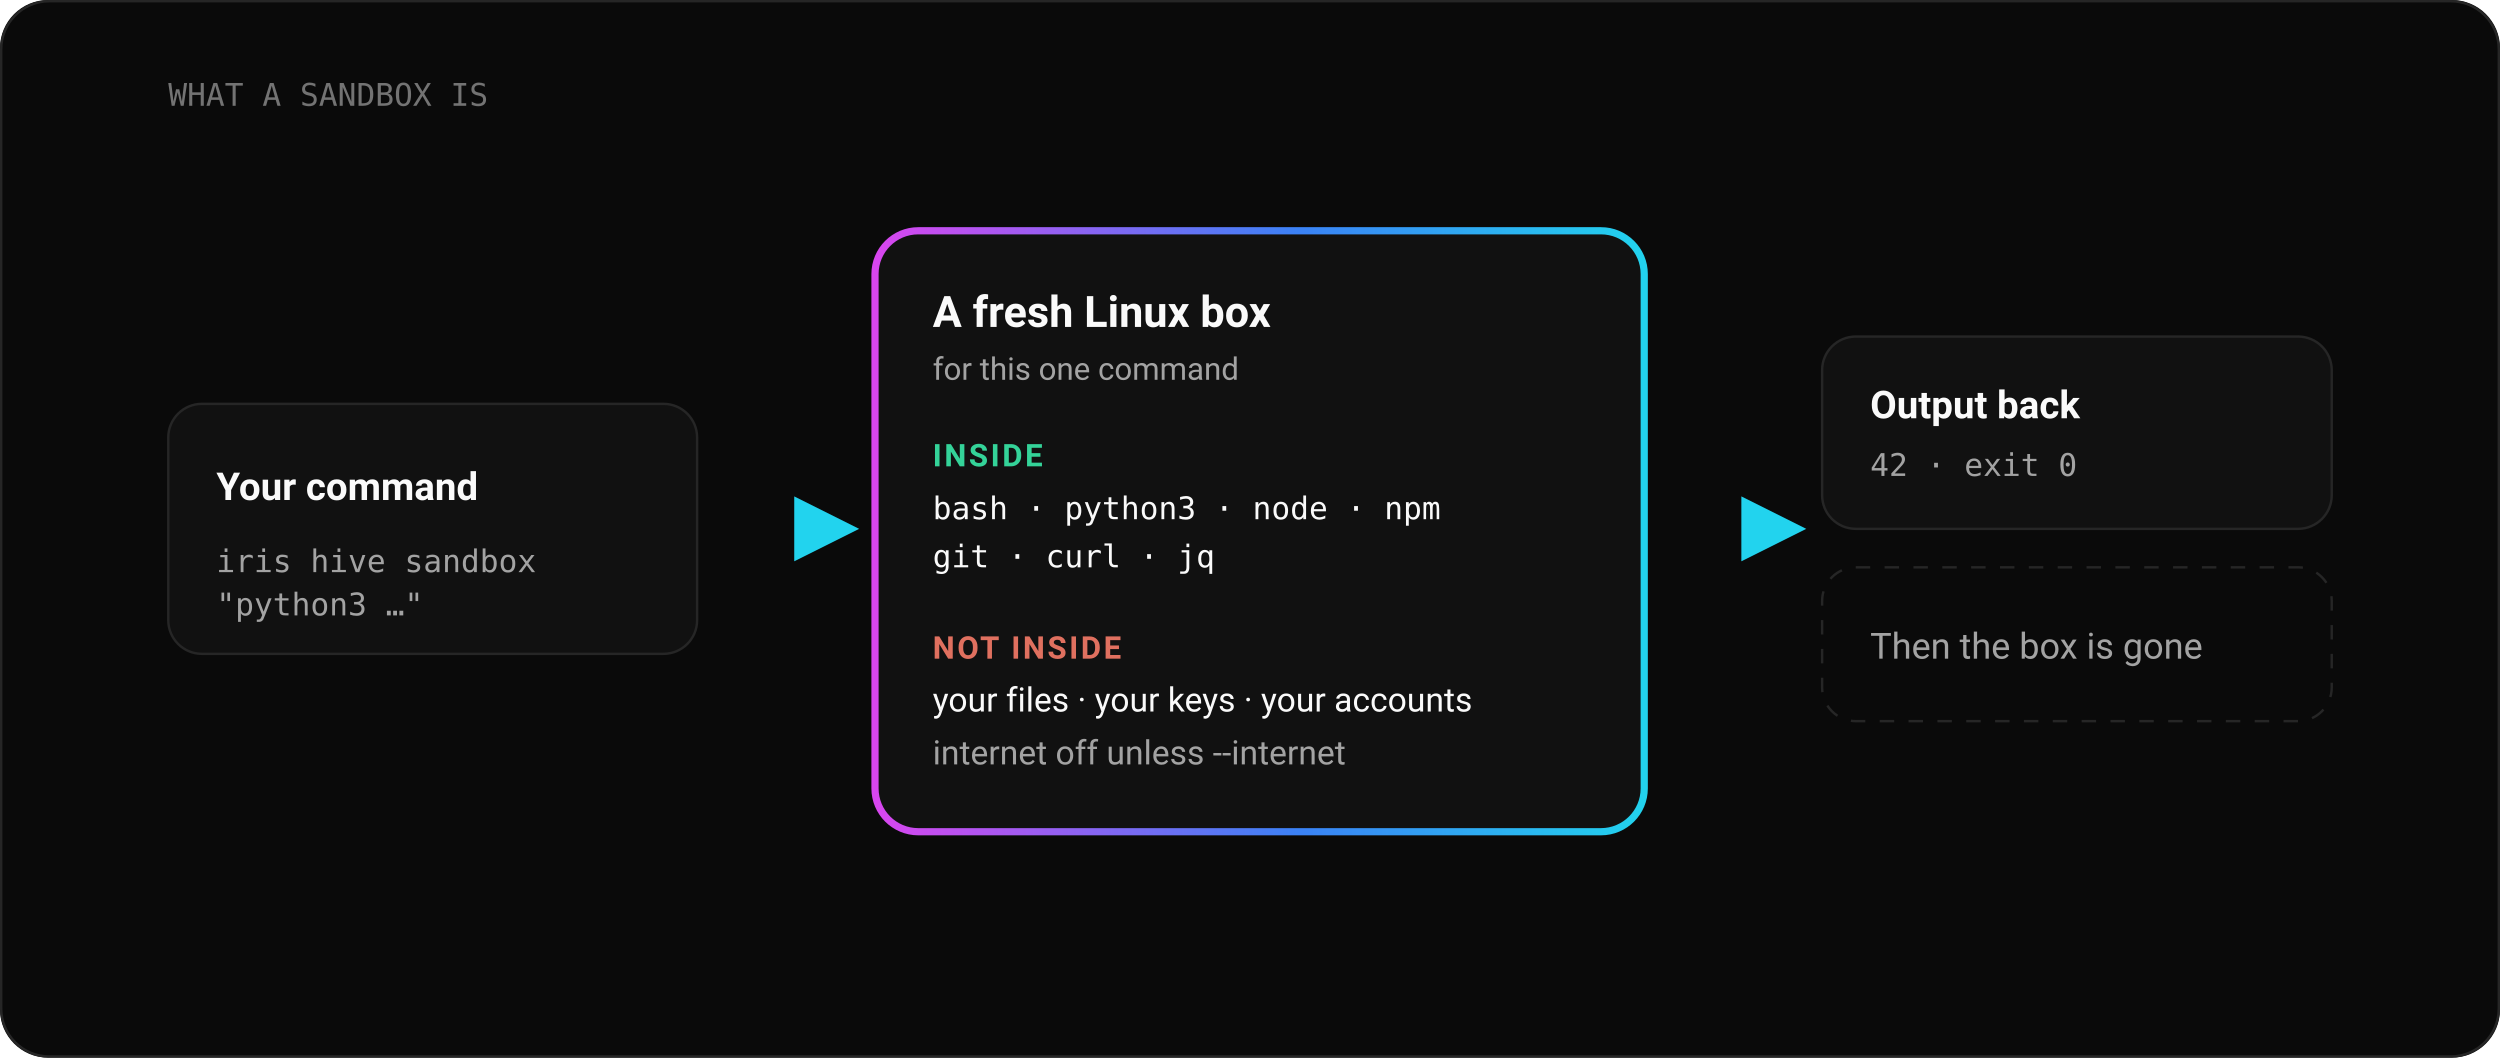
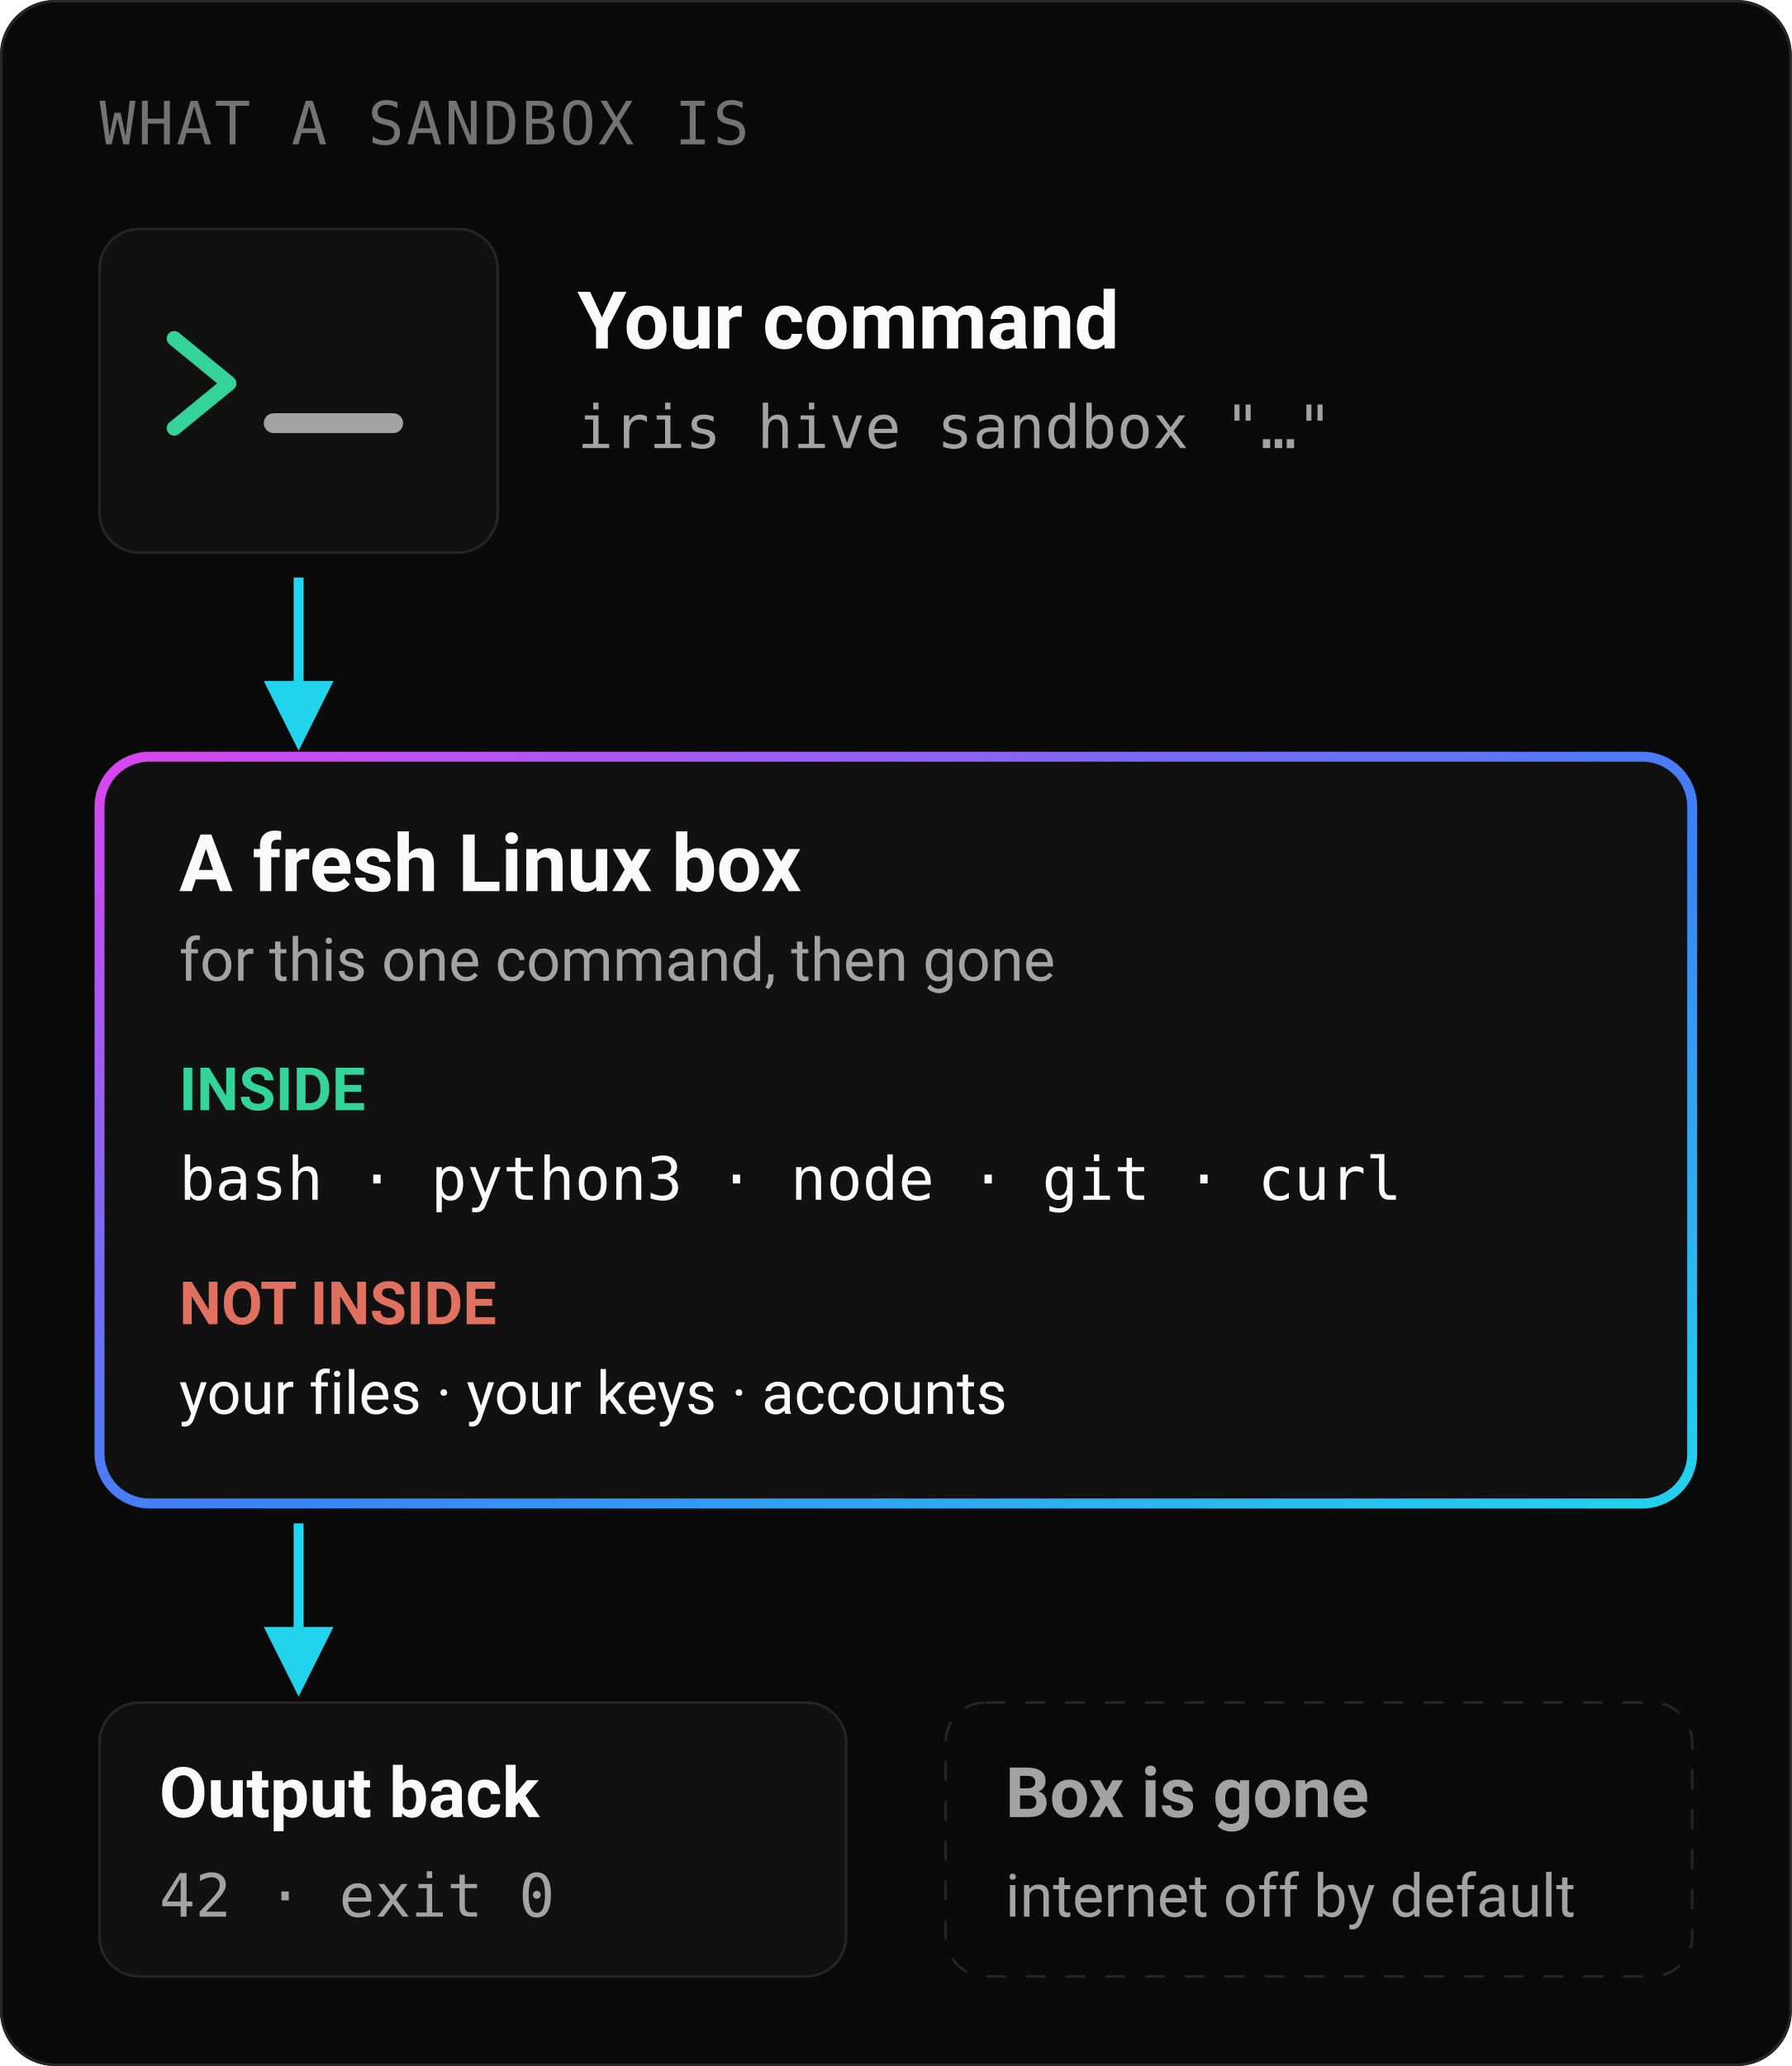
- <svg xmlns="http://www.w3.org/2000/svg" viewBox="0 0 1040 440" width="1040" height="440" role="img" aria-labelledby="t d" font-family="'Instrument Sans', -apple-system, 'Segoe UI', Roboto, Helvetica, Arial, sans-serif">
+ <svg xmlns="http://www.w3.org/2000/svg" viewBox="0 0 720 830" width="720" height="830" role="img" aria-labelledby="t d" font-family="'Instrument Sans', -apple-system, 'Segoe UI', Roboto, Helvetica, Arial, sans-serif">
  <defs>
-     <linearGradient id="g" x1="0" x2="1" y1="0" y2="0">
+     <linearGradient id="g" x1="0" x2="1" y1="0" y2="1">
      <stop offset="0" stop-color="#d946ef" />
      <stop offset=".55" stop-color="#3b82f6" />
      <stop offset="1" stop-color="#22d3ee" />
    </linearGradient>
-     <marker id="ahg" viewBox="0 0 10 10" refX="8" refY="5" markerWidth="9" markerHeight="9" orient="auto-start-reverse">
+     <linearGradient id="gh" x1="0" x2="1" y1="0" y2="0">
+       <stop offset="0" stop-color="#d946ef" />
+       <stop offset=".55" stop-color="#3b82f6" />
+       <stop offset="1" stop-color="#22d3ee" />
+     </linearGradient>
+     <marker id="ah" viewBox="0 0 10 10" refX="8" refY="5" markerWidth="7" markerHeight="7" orient="auto-start-reverse">
+       <path d="M0 0 L10 5 L0 10 Z" fill="#a3a3a3" />
+     </marker>
+     <marker id="ahg" viewBox="0 0 10 10" refX="8" refY="5" markerWidth="7" markerHeight="7" orient="auto-start-reverse">
      <path d="M0 0 L10 5 L0 10 Z" fill="#22d3ee" />
    </marker>
  </defs>
-   <rect width="1040" height="440" rx="20" fill="#0a0a0a" />
-   <rect x=".5" y=".5" width="1039" height="439" rx="20" fill="none" stroke="#262626" />
-   <text x="70" y="44" fill="#737373" font-size="13" font-family="'JetBrains Mono', ui-monospace, Menlo, monospace">WHAT A SANDBOX IS</text>
-   <g transform="translate(70 168)">
-     <rect width="220" height="104" rx="14" fill="#111" stroke="#262626" />
-     <text x="20" y="40" fill="#fafafa" font-size="16" font-weight="700">Your command</text>
-     <text x="20" y="70" fill="#a3a3a3" font-size="13" font-family="'JetBrains Mono', ui-monospace, Menlo, monospace">iris hive sandbox</text>
-     <text x="20" y="88" fill="#a3a3a3" font-size="13" font-family="'JetBrains Mono', ui-monospace, Menlo, monospace">"python3 …"</text>
+   <rect width="720" height="830" rx="22" fill="#0a0a0a" />
+   <rect x=".5" y=".5" width="719" height="829" rx="22" fill="none" stroke="#262626" />
+   <text x="40" y="58" fill="#737373" font-size="24" font-family="'JetBrains Mono', ui-monospace, Menlo, monospace" letter-spacing=".04em">WHAT A SANDBOX IS</text>
+   <g transform="translate(40 92)">
+     <rect width="160" height="130" rx="16" fill="#111" stroke="#262626" />
+     <path d="M30 44 l22 18 l-22 18" fill="none" stroke="#34d399" stroke-width="6" stroke-linecap="round" stroke-linejoin="round" />
+     <rect x="66" y="74" width="56" height="8" rx="4" fill="#a3a3a3" />
  </g>
-   <path d="M298 220 H352" stroke="url(#g)" stroke-width="3" marker-end="url(#ahg)" />
-   <g transform="translate(364 96)">
-     <rect width="320" height="250" rx="18" fill="#111" stroke="url(#g)" stroke-width="3" />
-     <text x="24" y="40" fill="#fafafa" font-size="18" font-weight="700">A fresh Linux box</text>
-     <text x="24" y="62" fill="#a3a3a3" font-size="13">for this one command</text>
-     <text x="24" y="98" fill="#34d399" font-size="13" font-weight="700" letter-spacing=".08em">INSIDE</text>
-     <text x="24" y="120" fill="#fafafa" font-size="13" font-family="'JetBrains Mono', ui-monospace, Menlo, monospace">bash · python3 · node · npm</text>
-     <text x="24" y="140" fill="#fafafa" font-size="13" font-family="'JetBrains Mono', ui-monospace, Menlo, monospace">git · curl · jq</text>
-     <text x="24" y="178" fill="#e0705f" font-size="13" font-weight="700" letter-spacing=".08em">NOT INSIDE</text>
-     <text x="24" y="200" fill="#fafafa" font-size="14">your files · your keys · your accounts</text>
-     <text x="24" y="222" fill="#a3a3a3" font-size="14">internet off unless --internet</text>
-   </g>
-   <path d="M692 220 H746" stroke="url(#g)" stroke-width="3" marker-end="url(#ahg)" />
-   <g transform="translate(758 140)">
-     <rect width="212" height="80" rx="14" fill="#111" stroke="#262626" />
-     <text x="20" y="34" fill="#fafafa" font-size="16" font-weight="700">Output back</text>
-     <text x="20" y="58" fill="#a3a3a3" font-size="13" font-family="'JetBrains Mono', ui-monospace, Menlo, monospace">42 · exit 0</text>
-   </g>
-   <g transform="translate(758 236)">
-     <rect width="212" height="64" rx="14" fill="none" stroke="#262626" stroke-dasharray="6 6" />
-     <text x="20" y="38" fill="#a3a3a3" font-size="15">Then the box is gone</text>
-   </g>
+   <text x="232" y="140" fill="#fafafa" font-size="32" font-weight="700" text-anchor="start">Your command</text>
+   <text x="232" y="180" fill="#a3a3a3" font-size="24" font-weight="400" font-family="'JetBrains Mono', ui-monospace, Menlo, monospace" text-anchor="start">iris hive sandbox "…"</text>
+   <path d="M120 232 L120 296" stroke="#22d3ee" stroke-width="4" marker-end="url(#ahg)" />
+   <rect x="40" y="304" width="640" height="300" rx="20" fill="#111" stroke="url(#g)" stroke-width="4" />
+   <text x="72" y="358" fill="#fafafa" font-size="32" font-weight="700" text-anchor="start">A fresh Linux box</text>
+   <text x="72" y="394" fill="#a3a3a3" font-size="24" font-weight="400" text-anchor="start">for this one command, then gone</text>
+   <text x="72" y="446" fill="#34d399" font-size="24" font-weight="700" text-anchor="start">INSIDE</text>
+   <text x="72" y="482" fill="#fafafa" font-size="24" font-weight="400" font-family="'JetBrains Mono', ui-monospace, Menlo, monospace" text-anchor="start">bash · python3 · node · git · curl</text>
+   <text x="72" y="532" fill="#e0705f" font-size="24" font-weight="700" text-anchor="start">NOT INSIDE</text>
+   <text x="72" y="568" fill="#fafafa" font-size="24" font-weight="400" text-anchor="start">your files · your keys · accounts</text>
+   <path d="M120 612 L120 676" stroke="#22d3ee" stroke-width="4" marker-end="url(#ahg)" />
+   <rect x="40" y="684" width="300" height="110" rx="16" fill="#111" stroke="#262626" />
+   <text x="64" y="730" fill="#fafafa" font-size="28" font-weight="700" text-anchor="start">Output back</text>
+   <text x="64" y="770" fill="#a3a3a3" font-size="24" font-weight="400" font-family="'JetBrains Mono', ui-monospace, Menlo, monospace" text-anchor="start">42 · exit 0</text>
+   <rect x="380" y="684" width="300" height="110" rx="16" fill="none" stroke="#262626" stroke-dasharray="8 8" />
+   <text x="404" y="730" fill="#a3a3a3" font-size="28" font-weight="700" text-anchor="start">Box is gone</text>
+   <text x="404" y="770" fill="#a3a3a3" font-size="24" font-weight="400" text-anchor="start">internet off by default</text>
</svg>
